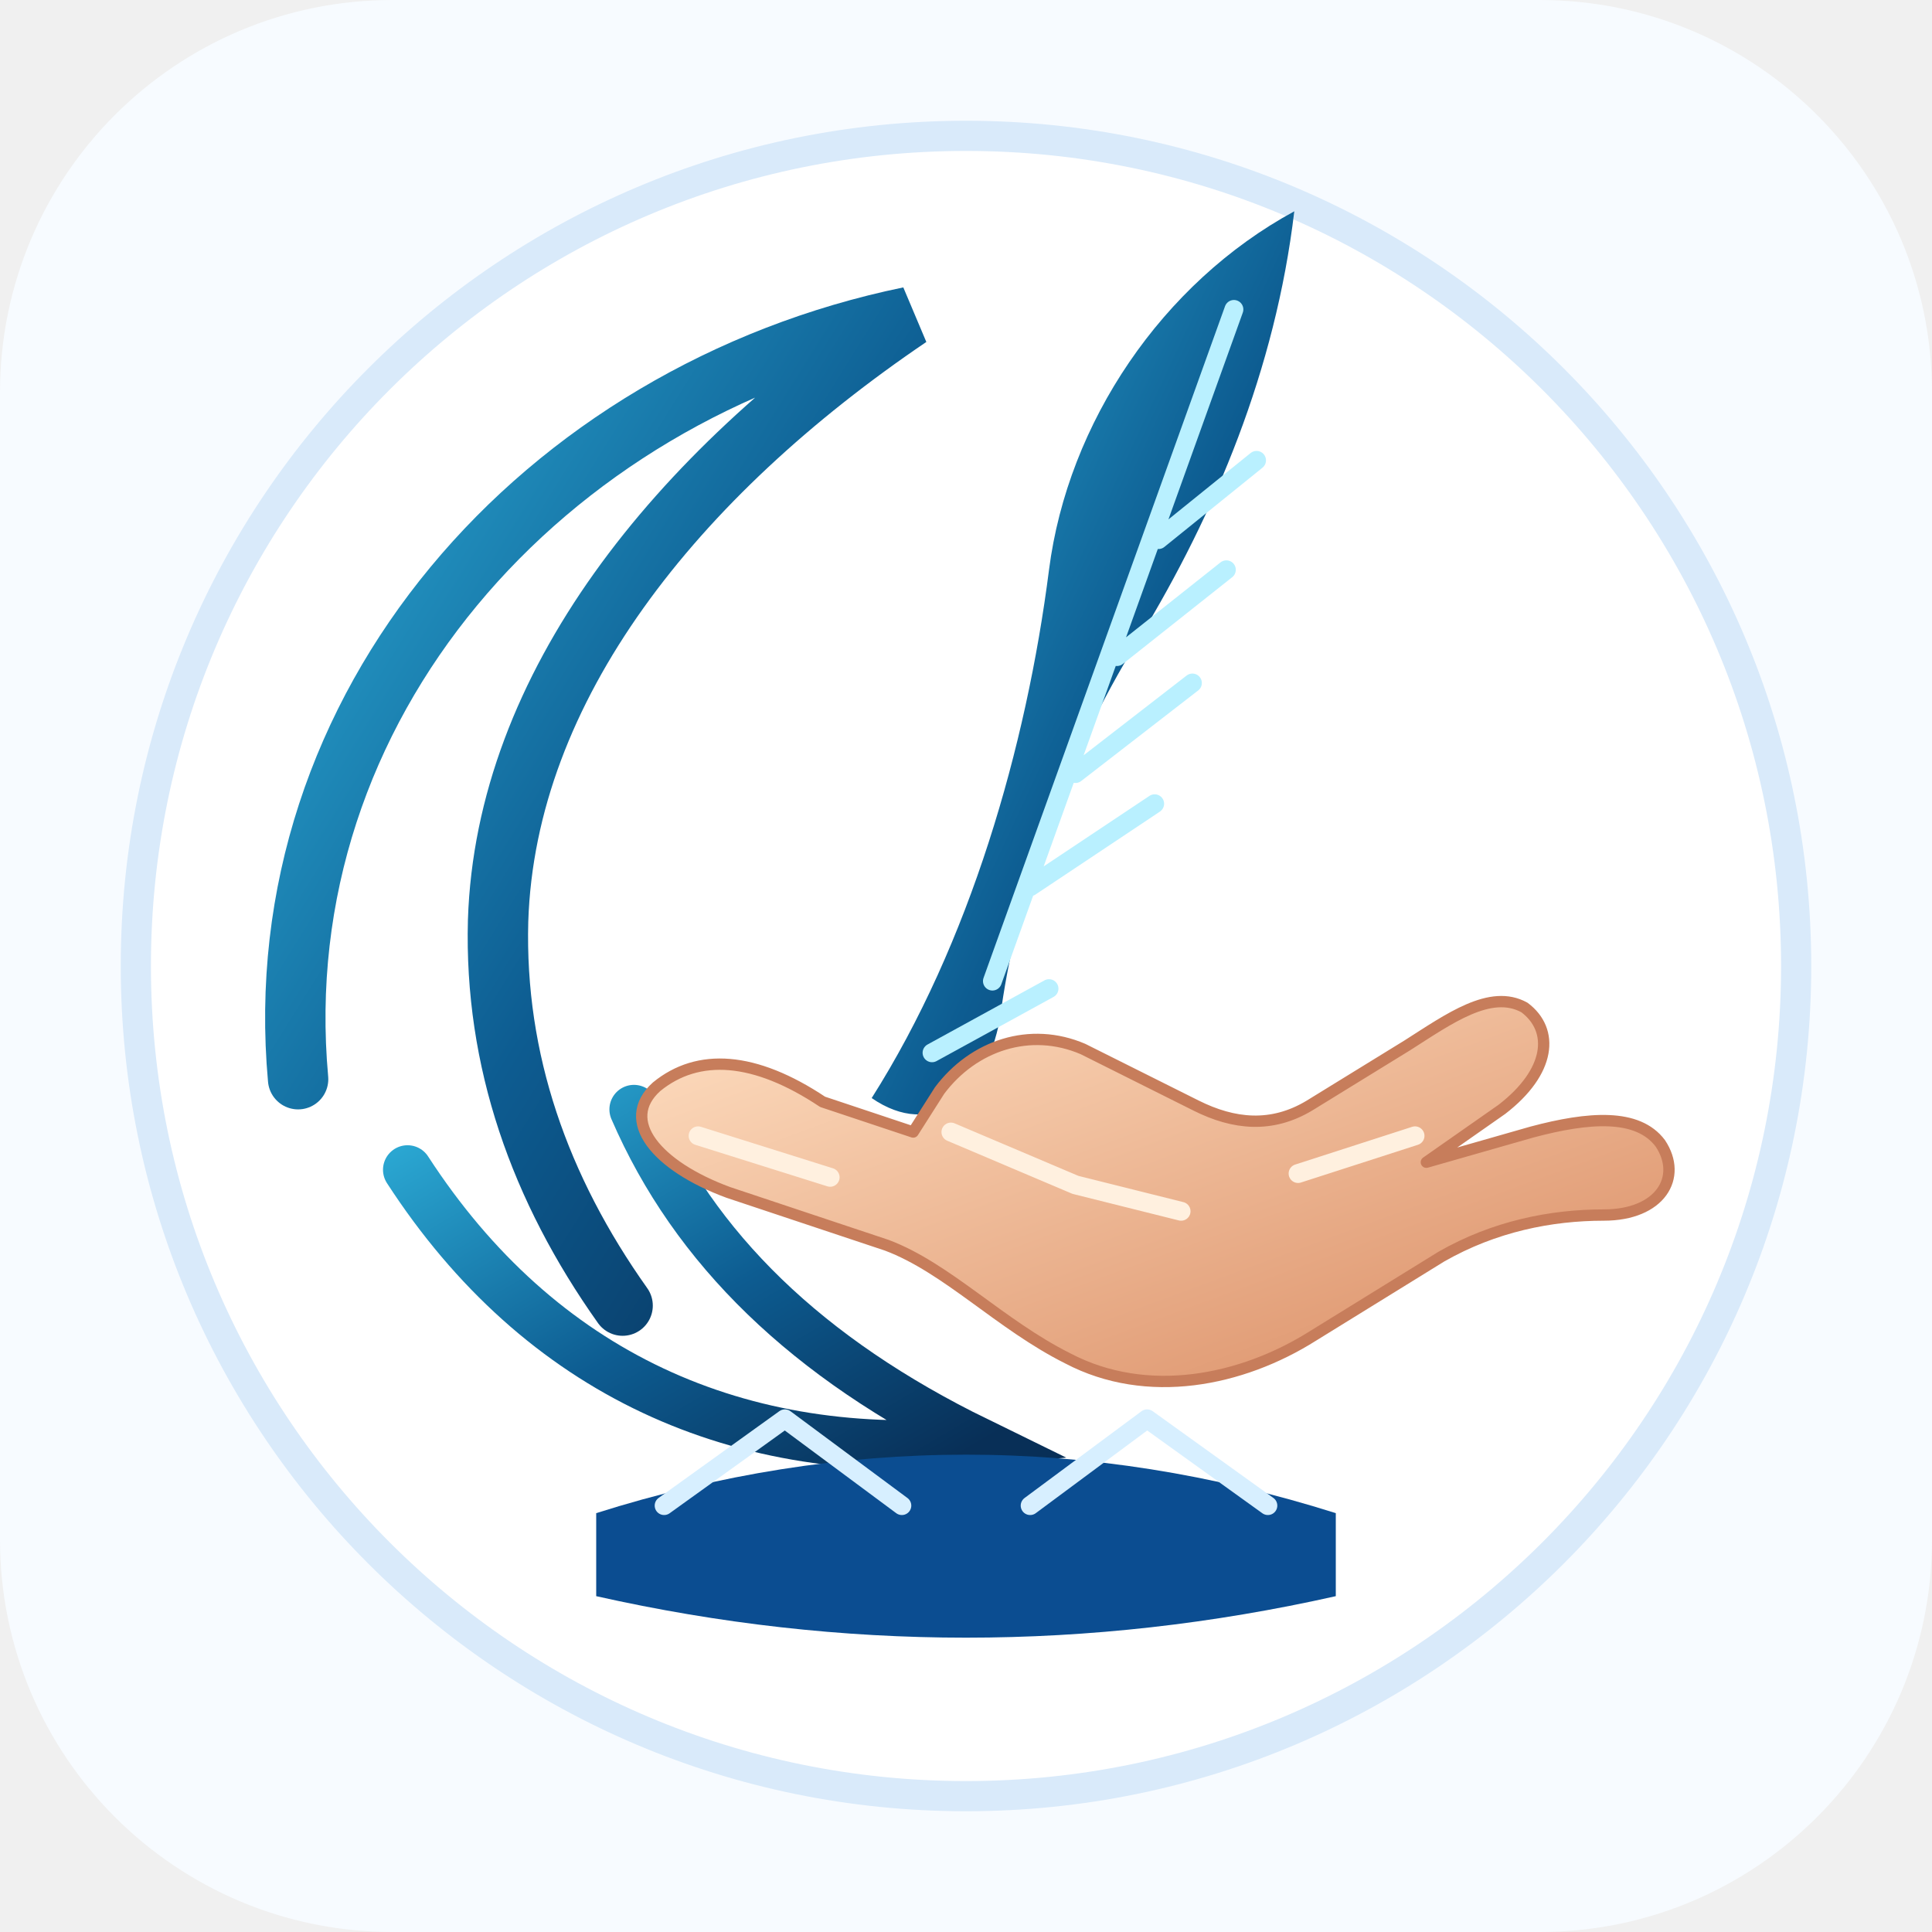
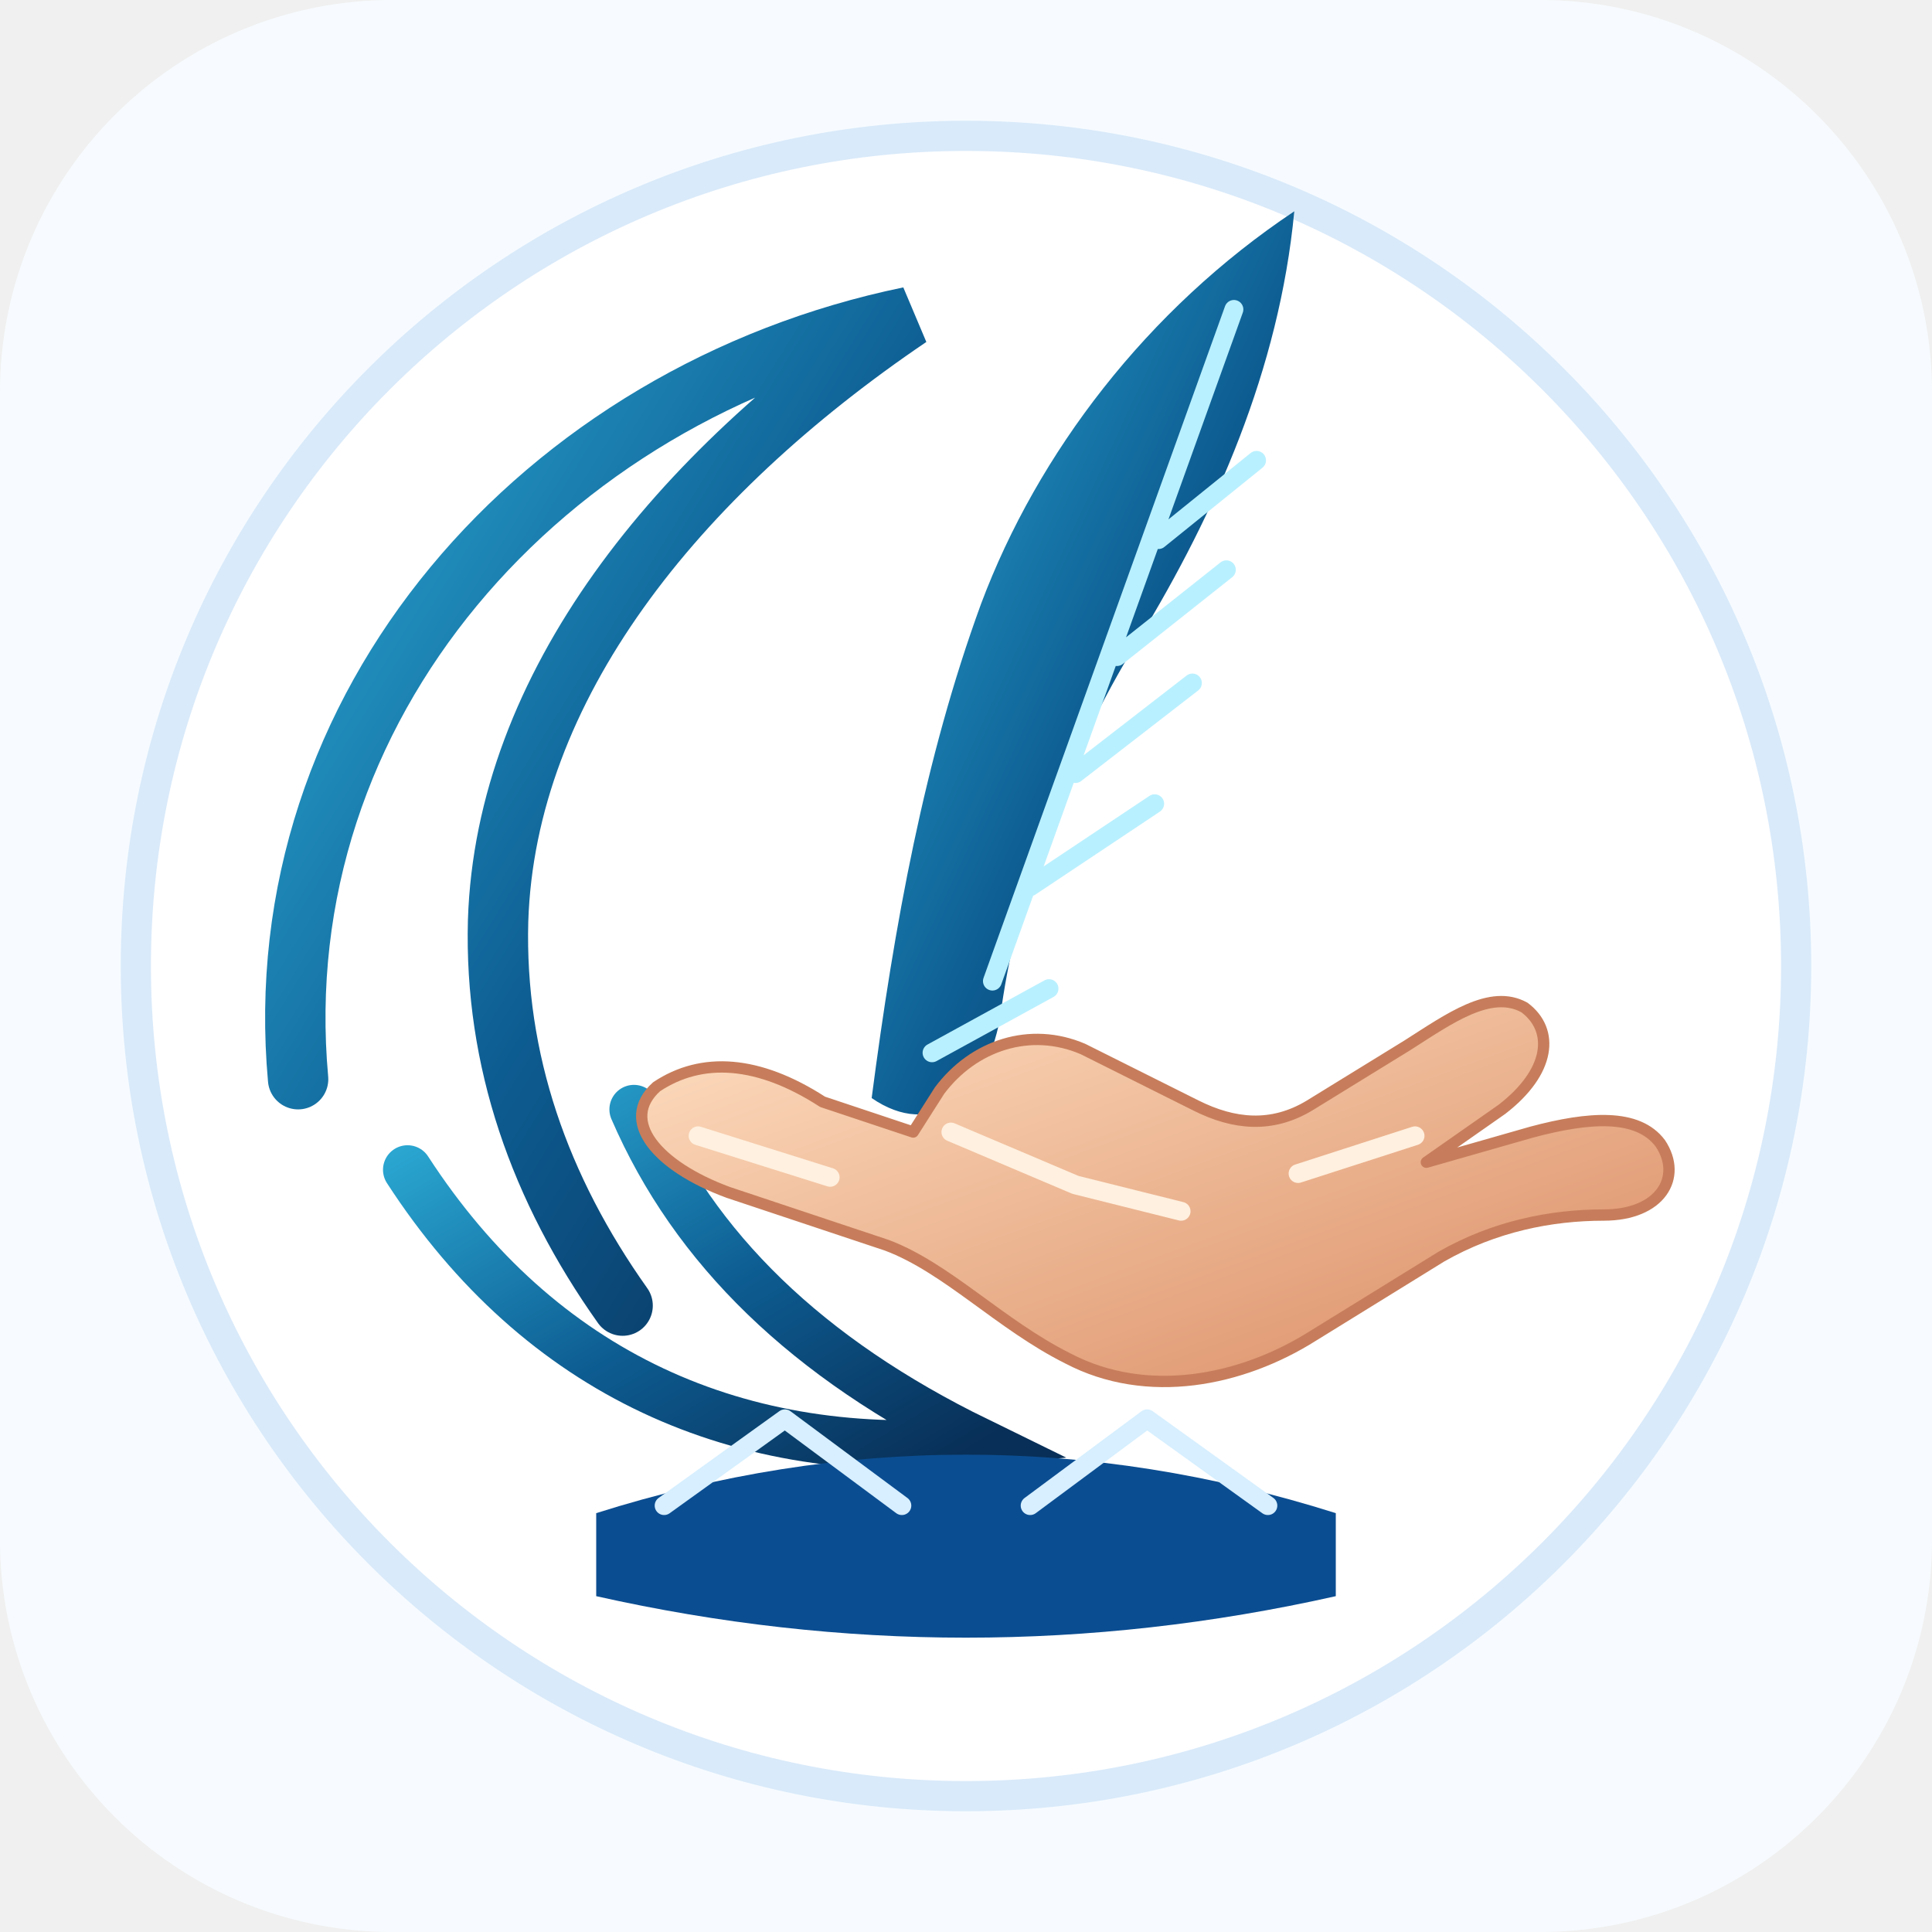
<svg xmlns="http://www.w3.org/2000/svg" viewBox="0 0 512 512" role="img" aria-label="أيقونة منظومة دار الارتقاء الفكري التعليمية">
  <defs>
    <linearGradient id="b" x1="0" y1="0" x2="1" y2="1">
      <stop stop-color="#2daed8" />
      <stop offset=".55" stop-color="#0d5c91" />
      <stop offset="1" stop-color="#082f57" />
    </linearGradient>
    <linearGradient id="s" x1="0" y1="0" x2="1" y2="1">
      <stop stop-color="#ffe0c3" />
      <stop offset="1" stop-color="#d98a61" />
    </linearGradient>
  </defs>
  <rect width="512" height="512" rx="104" fill="#f7fbff" />
  <circle cx="256" cy="256" r="220" fill="#fff" stroke="#d9eafa" stroke-width="8" />
  <path d="M79 286C70 187 144 104 241 84C179 126 134 182 132 244C131 281 143 315 165 346" fill="none" stroke="url(#b)" stroke-width="16" stroke-linecap="round" />
  <path d="M108 310C143 364 196 388 259 382C214 360 184 331 168 294" fill="none" stroke="url(#b)" stroke-width="13" stroke-linecap="round" />
-   <path d="M231 291C257 250 272 198 278 151C283 112 308 75 343 56C338 98 322 136 302 169C281 203 269 239 265 270C261 291 247 302 231 291Z" fill="url(#b)" />
+   <path d="M231 291C237 245 245 201 260 160C275 120 304 82 343 56C339 98 322 136 302 169C281 203 269 239 265 270C261 291 247 302 231 291Z" fill="url(#b)" />
  <path d="M263 260L327 82M273 235L306 213M285 205L316 181M296 174L325 151M307 143L333 122M247 279L278 262" fill="none" stroke="#b9f0ff" stroke-width="5" stroke-linecap="round" />
-   <path d="M218 292C200 280 185 279 174 288C164 297 174 309 193 316L235 330C251 336 265 351 283 360C304 371 329 366 348 354L382 333C396 325 411 322 425 322C440 322 446 312 440 303C434 295 421 296 406 300L378 308L398 294C411 284 412 273 404 267C395 262 384 270 373 277L347 293C337 299 327 298 317 293L287 278C273 272 258 277 249 289L242 300Z" fill="url(#s)" stroke="#c77d5b" stroke-width="3" stroke-linejoin="round" />
+   <path d="M218 292C201 281 186 280 174 288C164 297 174 309 193 316L235 330C251 336 265 351 283 360C304 371 329 366 348 354L382 333C396 325 411 322 425 322C440 322 446 312 440 303C434 295 421 296 406 300L378 308L398 294C411 284 412 273 404 267C395 262 384 270 373 277L347 293C337 299 327 298 317 293L287 278C273 272 258 277 249 289L242 300Z" fill="url(#s)" stroke="#c77d5b" stroke-width="3" stroke-linejoin="round" />
  <path d="M185 301L220 312M252 300L285 314M285 314L313 321M344 311L375 301" fill="none" stroke="#fff0df" stroke-width="5" stroke-linecap="round" />
  <path d="M158 401Q256 370 354 401L354 423Q256 445 158 423Z" fill="#0b4d91" />
  <path d="M176 399L208 376L239 399M273 399L304 376L336 399" fill="none" stroke="#d7efff" stroke-width="5" stroke-linecap="round" stroke-linejoin="round" />
</svg>
